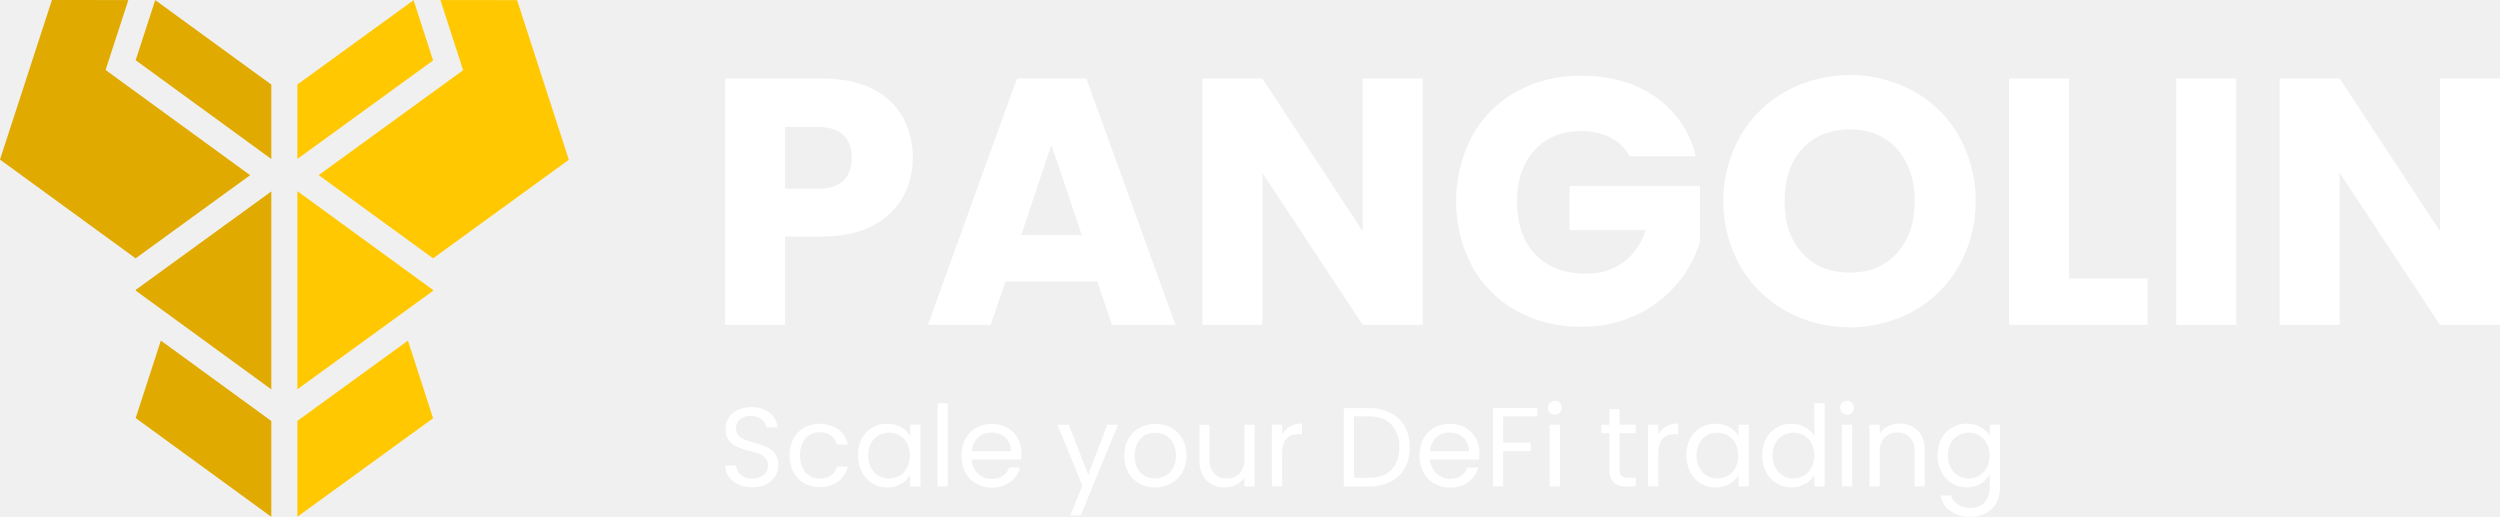
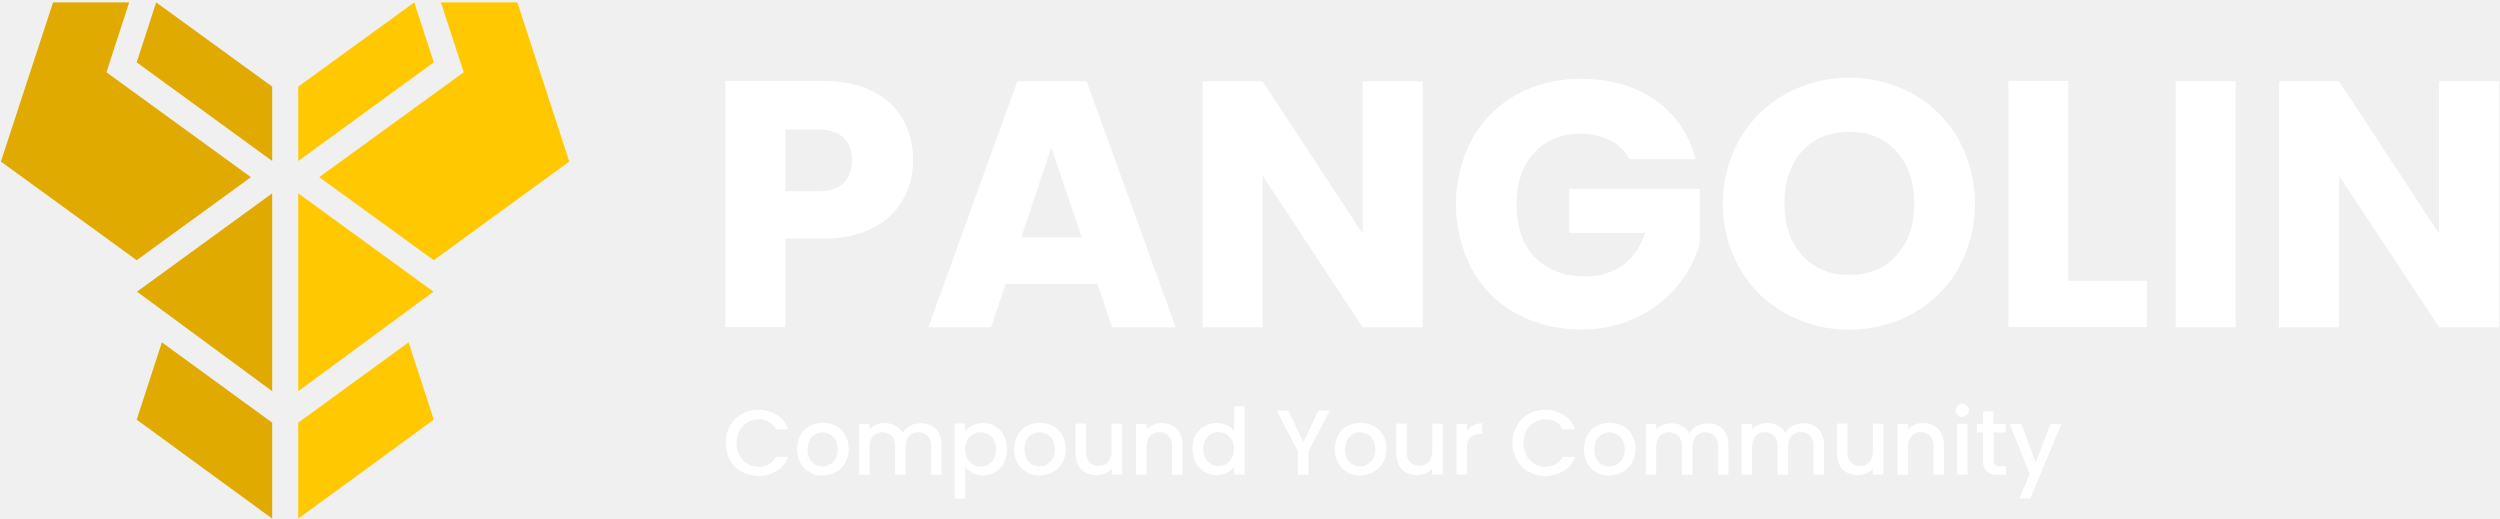
- <svg xmlns="http://www.w3.org/2000/svg" width="300" height="62" viewBox="0 0 300 62" fill="none">
-   <g clip-path="url(#clip0_1258_12213)">
-     <path d="M62.051 0.014L52.849 0.007L55.578 8.426L38.243 21.01L51.967 31L68.257 19.173L62.051 0.014Z" fill="#FFC800" />
-     <path d="M12.669 8.398L15.401 0.007L6.232 0L0 19.151L16.272 31L30.014 21.024L12.669 8.398Z" fill="#E1AA00" />
-     <path d="M32.552 10.148L18.627 0.011L16.279 7.227L32.552 19.076L32.559 19.072V10.141L32.552 10.148Z" fill="#E1AA00" />
-     <path d="M49.63 0.022L35.687 10.141V19.072L51.97 7.252L49.63 0.022Z" fill="#FFC800" />
-     <path d="M16.312 34.765L16.279 34.869L32.552 46.721L32.559 46.714V22.97L16.312 34.765Z" fill="#E1AA00" />
-     <path d="M51.931 34.772L35.705 22.956L35.687 22.97V46.714L51.97 34.894L51.931 34.772Z" fill="#FFC800" />
-     <path d="M32.548 50.515L19.303 40.871L16.279 50.166L32.552 62.014L32.559 62.007V50.508L32.548 50.515Z" fill="#E1AA00" />
-     <path d="M48.954 40.874L35.687 50.508V62.007L51.97 50.187L48.954 40.874Z" fill="#FFC800" />
-     <path d="M108.358 23.636C107.512 25.11 106.253 26.304 104.736 27.07C103.109 27.941 101.09 28.376 98.678 28.374H94.217V38.987H87.017V9.424H98.674C101.031 9.424 103.023 9.831 104.65 10.646C106.182 11.373 107.459 12.547 108.311 14.014C109.144 15.521 109.565 17.221 109.532 18.942C109.551 20.582 109.147 22.199 108.358 23.636ZM101.201 21.68C101.874 21.035 102.213 20.12 102.213 18.942C102.213 17.764 101.874 16.849 101.201 16.204C100.528 15.559 99.506 15.235 98.13 15.235H94.217V22.649H98.13C99.506 22.649 100.529 22.326 101.201 21.68Z" fill="white" />
-     <path d="M131.672 33.767H120.645L118.878 38.987H111.346L122.035 9.424H130.365L141.054 38.987H133.44L131.672 33.767ZM129.818 28.208L126.157 17.382L122.557 28.208H129.818Z" fill="white" />
-     <path d="M170.722 38.987H163.522L151.487 20.751V38.987H144.287V9.424H151.487L163.522 27.743V9.424H170.722V38.987Z" fill="white" />
-     <path d="M195.552 18.759C195.035 17.791 194.235 17.005 193.258 16.507C192.168 15.965 190.962 15.697 189.745 15.725C187.414 15.725 185.548 16.49 184.147 18.02C182.745 19.55 182.043 21.597 182.041 24.162C182.041 26.886 182.777 29.012 184.251 30.542C185.725 32.072 187.748 32.837 190.321 32.837C191.922 32.889 193.496 32.416 194.803 31.49C196.078 30.512 197.013 29.157 197.474 27.617H188.355V22.311H204.001V29.008C203.444 30.845 202.521 32.549 201.286 34.019C199.955 35.603 198.297 36.881 196.426 37.766C194.349 38.748 192.074 39.241 189.777 39.207C187.052 39.254 184.362 38.593 181.969 37.29C179.727 36.048 177.88 34.199 176.64 31.955C175.382 29.547 174.725 26.87 174.725 24.153C174.725 21.436 175.382 18.76 176.64 16.352C177.876 14.104 179.72 12.249 181.961 11.002C184.347 9.699 187.031 9.039 189.748 9.089C193.283 9.089 196.264 9.945 198.691 11.658C201.108 13.357 202.82 15.883 203.504 18.759H195.552Z" fill="white" />
-     <path d="M214.34 37.344C212.048 36.075 210.143 34.207 208.829 31.94C207.49 29.558 206.787 26.872 206.787 24.139C206.787 21.406 207.49 18.72 208.829 16.338C210.145 14.072 212.05 12.205 214.34 10.934C216.686 9.662 219.312 8.996 221.98 8.996C224.647 8.996 227.273 9.662 229.619 10.934C231.904 12.197 233.796 14.067 235.087 16.338C236.404 18.727 237.092 21.412 237.089 24.141C237.086 26.87 236.391 29.553 235.069 31.94C233.769 34.205 231.878 36.073 229.597 37.344C227.256 38.616 224.633 39.282 221.969 39.282C219.304 39.282 216.682 38.616 214.34 37.344ZM227.639 30.355C229.057 28.78 229.766 26.702 229.766 24.123C229.766 21.543 229.057 19.459 227.639 17.869C226.225 16.308 224.339 15.528 221.98 15.531C219.62 15.533 217.719 16.305 216.277 17.847C214.861 19.391 214.153 21.483 214.153 24.123C214.153 26.762 214.861 28.847 216.277 30.377C217.695 31.933 219.596 32.711 221.98 32.711C224.363 32.711 226.249 31.926 227.639 30.355Z" fill="white" />
-     <path d="M248.282 33.428H257.707V38.987H241.081V9.424H248.282V33.428Z" fill="white" />
-     <path d="M268.355 9.424V38.987H261.155V9.424H268.355Z" fill="white" />
-     <path d="M300 38.987H292.8L280.761 20.751V38.987H273.561V9.424H280.761L292.8 27.743V9.424H300V38.987Z" fill="white" />
-     <path d="M88.605 58.131C88.145 57.934 87.747 57.616 87.453 57.212C87.172 56.816 87.021 56.343 87.021 55.858H88.327C88.366 56.283 88.561 56.68 88.875 56.971C89.265 57.295 89.765 57.456 90.271 57.421C90.771 57.45 91.263 57.293 91.654 56.981C91.816 56.843 91.945 56.67 92.032 56.476C92.119 56.282 92.162 56.071 92.158 55.858C92.172 55.538 92.067 55.225 91.863 54.978C91.66 54.751 91.406 54.576 91.121 54.467C90.727 54.326 90.326 54.205 89.919 54.107C89.411 53.981 88.912 53.819 88.428 53.62C88.049 53.453 87.72 53.191 87.471 52.86C87.189 52.45 87.05 51.959 87.075 51.462C87.066 50.979 87.203 50.505 87.467 50.101C87.737 49.695 88.118 49.377 88.565 49.182C89.076 48.958 89.63 48.847 90.189 48.858C90.963 48.825 91.726 49.059 92.349 49.521C92.622 49.729 92.848 49.994 93.012 50.296C93.175 50.598 93.273 50.932 93.299 51.275H91.953C91.895 50.895 91.691 50.552 91.384 50.32C91.007 50.032 90.54 49.886 90.066 49.91C89.613 49.89 89.168 50.032 88.81 50.31C88.648 50.444 88.519 50.615 88.435 50.809C88.35 51.002 88.312 51.212 88.324 51.423C88.311 51.728 88.415 52.027 88.615 52.259C88.814 52.476 89.061 52.645 89.335 52.752C89.62 52.864 90.016 52.99 90.531 53.134C91.041 53.269 91.541 53.439 92.028 53.642C92.41 53.813 92.743 54.077 92.997 54.409C93.286 54.821 93.428 55.319 93.4 55.822C93.403 56.278 93.278 56.726 93.04 57.115C92.779 57.538 92.405 57.88 91.96 58.102C91.436 58.358 90.858 58.482 90.275 58.462C89.701 58.472 89.132 58.359 88.605 58.131Z" fill="white" />
-     <path d="M95.204 52.651C95.495 52.097 95.937 51.636 96.478 51.322C97.118 50.982 97.838 50.821 98.561 50.854C99.285 50.888 99.987 51.115 100.593 51.513C101.188 51.963 101.602 52.613 101.759 53.343H100.438C100.332 52.91 100.077 52.527 99.718 52.262C99.319 51.992 98.845 51.856 98.364 51.873C98.046 51.86 97.728 51.918 97.434 52.043C97.14 52.167 96.878 52.355 96.665 52.594C96.201 53.169 95.97 53.898 96.017 54.636C95.969 55.381 96.2 56.117 96.665 56.7C96.878 56.939 97.14 57.127 97.434 57.252C97.728 57.376 98.046 57.434 98.364 57.421C98.841 57.444 99.312 57.318 99.714 57.061C100.079 56.798 100.34 56.416 100.452 55.98H101.759C101.581 56.698 101.163 57.334 100.575 57.781C99.93 58.251 99.147 58.491 98.35 58.462C97.696 58.474 97.051 58.311 96.481 57.99C95.939 57.675 95.496 57.211 95.207 56.654C94.89 56.027 94.733 55.331 94.75 54.629C94.737 53.943 94.892 53.263 95.204 52.651Z" fill="white" />
-     <path d="M103.39 52.651C103.678 52.099 104.115 51.639 104.65 51.322C105.196 51.003 105.818 50.84 106.45 50.85C107.039 50.836 107.621 50.98 108.135 51.268C108.584 51.514 108.957 51.878 109.215 52.32V50.972H110.457V58.365H109.215V56.989C108.959 57.44 108.586 57.813 108.135 58.069C107.624 58.361 107.042 58.508 106.454 58.495C105.827 58.503 105.211 58.334 104.675 58.008C104.141 57.678 103.707 57.207 103.422 56.647C103.108 56.029 102.95 55.344 102.962 54.651C102.936 53.959 103.083 53.272 103.39 52.651ZM108.848 53.199C108.641 52.802 108.327 52.472 107.941 52.248C107.555 52.032 107.122 51.919 106.681 51.919C106.239 51.919 105.806 52.032 105.42 52.248C105.036 52.471 104.723 52.798 104.517 53.192C104.285 53.642 104.17 54.144 104.182 54.651C104.17 55.163 104.285 55.671 104.517 56.128C104.724 56.525 105.037 56.856 105.42 57.086C105.801 57.306 106.234 57.419 106.673 57.414C107.116 57.419 107.552 57.306 107.937 57.086C108.324 56.858 108.638 56.526 108.844 56.128C109.078 55.675 109.194 55.171 109.183 54.661C109.197 54.153 109.082 53.65 108.848 53.199Z" fill="white" />
-     <path d="M113.729 48.382V58.365H112.502V48.382H113.729Z" fill="white" />
-     <path d="M122.521 55.144H116.617C116.616 55.456 116.678 55.764 116.799 56.051C116.921 56.338 117.099 56.598 117.322 56.815C117.546 57.031 117.811 57.2 118.102 57.312C118.393 57.424 118.703 57.475 119.014 57.464C119.484 57.484 119.948 57.358 120.343 57.104C120.693 56.862 120.956 56.514 121.092 56.11H122.413C122.225 56.807 121.806 57.419 121.225 57.846C120.581 58.305 119.804 58.539 119.014 58.513C118.357 58.523 117.709 58.36 117.135 58.041C116.582 57.725 116.131 57.259 115.832 56.697C115.525 56.07 115.366 55.381 115.366 54.683C115.366 53.985 115.525 53.296 115.832 52.669C116.122 52.111 116.569 51.649 117.117 51.34C117.702 51.023 118.36 50.862 119.025 50.875C119.675 50.863 120.317 51.022 120.886 51.336C121.414 51.628 121.847 52.066 122.132 52.597C122.43 53.15 122.581 53.77 122.571 54.398C122.568 54.648 122.551 54.897 122.521 55.144ZM120.984 52.94C120.784 52.606 120.491 52.339 120.141 52.172C119.773 51.993 119.369 51.904 118.96 51.909C118.376 51.895 117.809 52.106 117.376 52.5C116.924 52.932 116.656 53.522 116.627 54.146H121.308C121.318 53.716 121.205 53.291 120.984 52.922V52.94Z" fill="white" />
-     <path d="M134.16 50.972L129.692 61.845H128.425L129.883 58.286L126.902 50.972H128.263L130.585 56.964L132.875 50.972H134.16Z" fill="white" />
-     <path d="M136.712 58.026C136.153 57.714 135.694 57.247 135.391 56.682C135.061 56.062 134.897 55.367 134.912 54.665C134.898 53.966 135.067 53.276 135.402 52.662C135.716 52.1 136.181 51.637 136.745 51.326C137.332 51.02 137.984 50.861 138.645 50.861C139.307 50.861 139.959 51.02 140.546 51.326C141.11 51.633 141.576 52.094 141.889 52.655C142.227 53.27 142.397 53.963 142.382 54.665C142.397 55.371 142.222 56.068 141.875 56.682C141.551 57.248 141.078 57.713 140.507 58.026C139.918 58.343 139.259 58.505 138.591 58.498C137.935 58.506 137.287 58.344 136.712 58.026ZM139.833 57.108C140.228 56.894 140.553 56.571 140.769 56.178C141.001 55.708 141.122 55.191 141.122 54.667C141.122 54.143 141.001 53.626 140.769 53.156C140.558 52.766 140.24 52.444 139.851 52.23C139.474 52.028 139.052 51.924 138.624 51.927C138.194 51.921 137.771 52.026 137.393 52.23C137.009 52.443 136.697 52.765 136.496 53.156C136.258 53.622 136.141 54.141 136.158 54.665C136.139 55.193 136.253 55.717 136.489 56.189C136.685 56.578 136.992 56.901 137.371 57.115C137.743 57.318 138.161 57.422 138.584 57.417C139.021 57.418 139.451 57.308 139.833 57.097V57.108Z" fill="white" />
-     <path d="M150.551 50.972V58.365H149.323V57.284C149.087 57.664 148.749 57.97 148.348 58.167C147.919 58.381 147.445 58.49 146.965 58.484C146.426 58.492 145.894 58.368 145.414 58.124C144.952 57.881 144.576 57.504 144.334 57.043C144.053 56.507 143.915 55.908 143.934 55.303V50.98H145.147V55.144C145.108 55.755 145.306 56.356 145.702 56.823C145.897 57.022 146.132 57.178 146.393 57.279C146.653 57.38 146.931 57.425 147.21 57.41C147.497 57.426 147.783 57.38 148.051 57.275C148.319 57.171 148.561 57.011 148.762 56.805C149.168 56.309 149.37 55.676 149.327 55.036V50.972H150.551Z" fill="white" />
-     <path d="M154.777 51.181C155.225 50.932 155.731 50.808 156.243 50.821V52.093H155.918C154.543 52.093 153.856 52.839 153.856 54.33V58.35H152.628V50.972H153.856V52.172C154.06 51.759 154.38 51.414 154.777 51.181Z" fill="white" />
-     <path d="M166.845 49.535C167.571 49.896 168.172 50.467 168.569 51.174C168.986 51.948 169.193 52.817 169.17 53.696C169.192 54.568 168.984 55.43 168.569 56.196C168.173 56.9 167.571 57.465 166.845 57.817C166.012 58.207 165.1 58.398 164.181 58.376H161.257V48.973H164.181C165.101 48.946 166.014 49.139 166.845 49.535ZM166.96 56.38C167.596 55.734 167.915 54.832 167.917 53.674C167.946 53.176 167.876 52.677 167.71 52.207C167.545 51.736 167.287 51.303 166.953 50.933C166.308 50.277 165.387 49.949 164.181 49.949H162.481V57.342H164.181C165.397 57.349 166.324 57.032 166.96 56.391V56.38Z" fill="white" />
-     <path d="M177.49 55.144H171.6C171.623 55.568 171.755 55.979 171.984 56.337C172.214 56.694 172.531 56.986 172.907 57.183C173.283 57.381 173.703 57.477 174.127 57.464C174.551 57.45 174.965 57.326 175.326 57.104C175.677 56.862 175.94 56.514 176.075 56.11H177.396C177.209 56.807 176.79 57.419 176.208 57.846C175.565 58.305 174.788 58.539 173.998 58.513C173.335 58.522 172.681 58.354 172.104 58.026C171.552 57.711 171.1 57.245 170.801 56.682C170.494 56.056 170.335 55.367 170.335 54.669C170.335 53.971 170.494 53.282 170.801 52.655C171.09 52.096 171.537 51.633 172.086 51.326C172.671 51.008 173.329 50.848 173.994 50.861C174.644 50.849 175.286 51.008 175.856 51.322C176.383 51.614 176.816 52.051 177.101 52.583C177.397 53.136 177.548 53.756 177.54 54.384C177.53 54.618 177.515 54.867 177.49 55.144ZM175.953 52.94C175.752 52.608 175.459 52.341 175.11 52.172C174.743 51.993 174.338 51.904 173.93 51.909C173.345 51.895 172.778 52.106 172.346 52.5C171.893 52.932 171.625 53.522 171.597 54.146H176.277C176.287 53.716 176.174 53.291 175.953 52.922V52.94Z" fill="white" />
-     <path d="M184.46 48.962V49.96H180.374V53.13H183.693V54.128H180.374V58.365H179.16V48.962H184.46Z" fill="white" />
-     <path d="M186.001 49.528C185.883 49.411 185.803 49.261 185.771 49.098C185.739 48.936 185.756 48.767 185.819 48.614C185.883 48.461 185.99 48.33 186.129 48.238C186.267 48.146 186.429 48.097 186.595 48.098C186.702 48.096 186.808 48.117 186.907 48.159C187.006 48.201 187.094 48.264 187.167 48.343C187.32 48.502 187.405 48.715 187.405 48.935C187.405 49.156 187.32 49.368 187.167 49.528C187.094 49.606 187.005 49.668 186.907 49.71C186.808 49.751 186.702 49.772 186.595 49.769C186.484 49.772 186.375 49.752 186.273 49.71C186.17 49.669 186.078 49.607 186.001 49.528ZM187.189 50.969V58.361H185.961V50.972L187.189 50.969Z" fill="white" />
-     <path d="M194.356 51.985V56.344C194.342 56.48 194.356 56.617 194.395 56.747C194.435 56.878 194.5 56.999 194.587 57.104C194.814 57.276 195.098 57.356 195.382 57.327H196.282V58.365H195.177C194.624 58.408 194.074 58.239 193.64 57.893C193.453 57.684 193.31 57.438 193.222 57.172C193.134 56.905 193.103 56.623 193.129 56.344V51.985H192.171V50.972H193.129V49.11H194.356V50.972H196.282V51.985H194.356Z" fill="white" />
-     <path d="M199.918 51.181C200.364 50.932 200.869 50.808 201.38 50.821V52.093H201.056C199.681 52.093 198.993 52.839 198.993 54.33V58.35H197.766V50.972H198.993V52.172C199.198 51.759 199.52 51.414 199.918 51.181Z" fill="white" />
-     <path d="M202.795 52.651C203.084 52.099 203.522 51.639 204.058 51.322C204.604 51.003 205.227 50.84 205.858 50.85C206.447 50.836 207.029 50.98 207.543 51.268C207.992 51.514 208.365 51.878 208.623 52.32V50.972H209.862V58.365H208.623V56.989C208.366 57.439 207.993 57.812 207.543 58.069C207.033 58.361 206.453 58.508 205.866 58.495C205.239 58.503 204.623 58.334 204.087 58.008C203.551 57.679 203.116 57.208 202.831 56.647C202.518 56.029 202.361 55.343 202.374 54.651C202.346 53.959 202.49 53.272 202.795 52.651ZM208.256 53.199C208.05 52.801 207.733 52.471 207.345 52.248C206.96 52.032 206.527 51.918 206.085 51.918C205.644 51.918 205.21 52.032 204.825 52.248C204.44 52.47 204.127 52.797 203.922 53.192C203.689 53.642 203.572 54.144 203.583 54.651C203.572 55.163 203.689 55.671 203.922 56.128C204.127 56.525 204.44 56.857 204.825 57.086C205.206 57.306 205.639 57.419 206.078 57.414C206.52 57.419 206.955 57.306 207.338 57.086C207.727 56.86 208.043 56.527 208.249 56.128C208.481 55.675 208.597 55.171 208.587 54.661C208.601 54.154 208.487 53.651 208.256 53.199Z" fill="white" />
-     <path d="M211.921 52.651C212.21 52.1 212.646 51.64 213.181 51.322C213.727 51.005 214.349 50.842 214.981 50.85C215.541 50.846 216.094 50.984 216.587 51.25C217.053 51.489 217.445 51.85 217.721 52.295V48.382H218.959V58.365H217.721V56.974C217.464 57.425 217.091 57.799 216.641 58.055C216.132 58.348 215.553 58.495 214.967 58.48C214.337 58.489 213.718 58.32 213.179 57.993C212.641 57.666 212.205 57.195 211.921 56.632C211.608 56.014 211.451 55.329 211.464 54.636C211.449 53.947 211.606 53.265 211.921 52.651ZM217.382 53.199C217.174 52.803 216.858 52.473 216.471 52.248C216.087 52.032 215.653 51.918 215.211 51.918C214.77 51.918 214.336 52.032 213.951 52.248C213.567 52.47 213.253 52.797 213.048 53.192C212.813 53.641 212.697 54.144 212.709 54.651C212.697 55.164 212.813 55.672 213.048 56.128C213.254 56.525 213.567 56.857 213.951 57.086C214.332 57.306 214.765 57.42 215.204 57.414C215.646 57.419 216.081 57.306 216.464 57.086C216.851 56.858 217.167 56.526 217.375 56.128C217.607 55.675 217.724 55.171 217.714 54.661C217.724 54.153 217.607 53.65 217.371 53.199H217.382Z" fill="white" />
-     <path d="M221.065 49.528C220.948 49.411 220.868 49.261 220.836 49.098C220.803 48.936 220.82 48.767 220.884 48.614C220.947 48.461 221.055 48.33 221.193 48.238C221.331 48.146 221.493 48.097 221.659 48.098C221.766 48.097 221.873 48.118 221.971 48.16C222.07 48.202 222.158 48.264 222.232 48.343C222.384 48.502 222.469 48.715 222.469 48.935C222.469 49.156 222.384 49.368 222.232 49.528C222.158 49.606 222.069 49.667 221.971 49.709C221.872 49.75 221.766 49.771 221.659 49.769C221.549 49.772 221.439 49.752 221.337 49.71C221.235 49.669 221.142 49.607 221.065 49.528ZM222.253 50.969V58.361H221.026V50.972L222.253 50.969Z" fill="white" />
-     <path d="M230.127 51.653C230.419 51.968 230.644 52.339 230.787 52.743C230.931 53.148 230.99 53.578 230.962 54.006V58.365H229.749V54.182C229.791 53.567 229.592 52.96 229.194 52.489C228.998 52.291 228.763 52.136 228.503 52.034C228.243 51.933 227.964 51.888 227.686 51.902C227.4 51.889 227.114 51.936 226.848 52.041C226.582 52.146 226.341 52.306 226.141 52.511C225.729 53.003 225.524 53.636 225.569 54.276V58.365H224.341V50.972H225.569V52.025C225.811 51.646 226.154 51.343 226.559 51.149C226.989 50.937 227.462 50.83 227.941 50.836C228.342 50.819 228.741 50.883 229.117 51.023C229.492 51.164 229.835 51.378 230.127 51.653Z" fill="white" />
-     <path d="M237.697 51.268C238.146 51.514 238.52 51.877 238.777 52.32V50.972H240.001V58.538C240.013 59.165 239.864 59.785 239.569 60.339C239.285 60.861 238.856 61.29 238.335 61.575C237.761 61.88 237.119 62.032 236.47 62.018C235.609 62.052 234.759 61.811 234.043 61.33C233.731 61.116 233.468 60.838 233.27 60.516C233.072 60.193 232.944 59.832 232.895 59.456H234.108C234.246 59.907 234.545 60.292 234.947 60.537C235.403 60.822 235.933 60.966 236.47 60.952C236.774 60.963 237.077 60.912 237.361 60.803C237.645 60.694 237.904 60.529 238.122 60.318C238.346 60.077 238.518 59.793 238.628 59.483C238.739 59.173 238.784 58.844 238.763 58.516V56.964C238.503 57.411 238.131 57.784 237.683 58.044C237.176 58.341 236.596 58.49 236.009 58.477C235.379 58.485 234.76 58.316 234.222 57.989C233.683 57.663 233.247 57.191 232.963 56.629C232.65 56.011 232.493 55.325 232.506 54.633C232.49 53.941 232.648 53.256 232.963 52.641C233.253 52.09 233.689 51.629 234.223 51.311C234.769 50.993 235.392 50.83 236.023 50.839C236.609 50.831 237.187 50.979 237.697 51.268ZM238.417 53.199C238.209 52.803 237.893 52.473 237.507 52.248C237.122 52.032 236.688 51.918 236.247 51.918C235.805 51.918 235.371 52.032 234.987 52.248C234.602 52.47 234.288 52.797 234.083 53.192C233.848 53.641 233.732 54.144 233.745 54.651C233.732 55.164 233.848 55.672 234.083 56.128C234.289 56.525 234.602 56.857 234.987 57.086C235.367 57.307 235.8 57.42 236.239 57.414C236.681 57.419 237.116 57.306 237.499 57.086C237.886 56.858 238.202 56.526 238.41 56.128C238.642 55.675 238.759 55.171 238.749 54.661C238.767 54.155 238.658 53.652 238.432 53.199H238.417Z" fill="white" />
-   </g>
-   <defs>
-     <clipPath id="clip0_1258_12213">
-       <rect width="300" height="62" fill="white" />
-     </clipPath>
-   </defs>
+ <svg xmlns="http://www.w3.org/2000/svg" width="834" height="173" viewBox="0 0 834 173" fill="none">
+   <path d="M301.3 66.5C299 70.6 295.5 73.9 291.2 76C286.7 78.4 281.1 79.6 274.4 79.6H262V109.1H242V27H274.4C280.9 27 286.5 28.1 291 30.4C295.3 32.4 298.8 35.7 301.2 39.8C303.5 44 304.7 48.7 304.6 53.5C304.6 58.1 303.5 62.5 301.3 66.5ZM281.4 61.1C283.3 59.3 284.2 56.8 284.2 53.5C284.2 50.2 283.3 47.7 281.4 45.9C279.5 44.1 276.7 43.2 272.9 43.2H262V63.8H272.9C276.7 63.8 279.6 62.9 281.4 61.1Z" fill="white" />
+   <path d="M366.1 94.7H335.5L330.6 109.2H309.7L339.4 27.1H362.5L392.2 109.2H371L366.1 94.7ZM360.9 79.2L350.7 49.2L340.7 79.2H360.9Z" fill="white" />
+   <path d="M474.6 109.2H454.6L421.2 58.6V109.2H401.2V27.1H421.2L454.6 78V27.1H474.6V109.2Z" fill="white" />
+   <path d="M543.5 53C542.1 50.3 539.8 48.1 537.1 46.8C534.1 45.3 530.7 44.6 527.3 44.6C520.8 44.6 515.6 46.7 511.8 51C507.9 55.2 506 60.9 505.9 68.1C505.9 75.7 507.9 81.6 512 85.8C516.1 90 521.7 92.2 528.9 92.2C533.3 92.3 537.7 91 541.4 88.5C544.9 85.8 547.5 82 548.8 77.7H523.5V63H567V81.6C565.5 86.7 562.9 91.4 559.5 95.5C555.8 99.9 551.2 103.4 546 105.9C540.2 108.6 533.9 110 527.5 109.9C519.9 110 512.5 108.2 505.8 104.6C499.6 101.2 494.4 96 491 89.8C483.9 76.2 483.9 60.1 491 46.5C494.4 40.3 499.6 35.1 505.8 31.6C512.4 28 519.9 26.2 527.4 26.3C537.2 26.3 545.5 28.7 552.2 33.4C558.9 38.1 563.7 45.1 565.6 53.1H543.5V53Z" fill="white" />
+   <path d="M595.7 104.6C589.3 101.1 584 95.9 580.4 89.6C572.8 76.2 572.8 59.7 580.4 46.3C584.1 40 589.3 34.8 595.7 31.3C608.9 24.1 624.9 24.1 638.1 31.3C644.4 34.8 649.7 40 653.3 46.3C660.7 59.8 660.7 76.1 653.3 89.6C649.7 95.9 644.4 101.1 638.1 104.6C624.9 111.8 608.9 111.8 595.7 104.6ZM632.7 85.2C636.6 80.8 638.6 75.1 638.6 67.9C638.6 60.7 636.6 55 632.7 50.5C628.8 46.2 623.5 44 617 44C610.4 44 605.2 46.1 601.2 50.4C597.3 54.7 595.3 60.5 595.3 67.8C595.3 75.1 597.3 80.9 601.2 85.2C605.1 89.5 610.4 91.7 617 91.7C623.6 91.7 628.8 89.5 632.7 85.2Z" fill="white" />
+   <path d="M690 93.7H716.2V109.1H670V27H690V93.7Z" fill="white" />
+   <path d="M745.8 27.1V109.2H725.8V27.1H745.8Z" fill="white" />
+   <path d="M833.7 109.2H813.7L780.3 58.6V109.2H760.3V27.1H780.3L813.7 78V27.1H833.7V109.2Z" fill="white" />
+   <path d="M99.5 28.9L138.2 0.8L144.7 20.8L99.5 53.7V28.9Z" fill="#FFC800" />
+   <path d="M106.5 59.1L154.7 24.1L147.1 0.8H172.6L189.9 53.9L144.7 86.8L106.5 59.1Z" fill="#FFC800" />
+   <path d="M99.5 64.5L144.6 97.3L99.5 130.5V64.5Z" fill="#FFC800" />
+   <path d="M99.5 141L136.3 114.2L144.7 140L99.5 173V141Z" fill="#FFC800" />
+   <path d="M90.8 28.9L52.1 0.8L45.6 20.8L90.8 53.7V28.9Z" fill="#E1AA00" />
+   <path d="M83.7 59.1L35.5 24.1L43.1 0.8H17.7L0.3 53.9L45.6 86.8L83.7 59.1Z" fill="#E1AA00" />
+   <path d="M90.8 64.5L45.7 97.3L90.8 130.5V64.5Z" fill="#E1AA00" />
+   <path d="M90.8 141L54 114.2L45.6 140L90.8 173V141Z" fill="#E1AA00" />
+   <path d="M243.5 142C244.5 140.4 245.8 139 247.5 138.1C251.1 136.1 255.5 136.2 259.1 138.4C260.9 139.5 262.2 141.2 263 143.2H258.8C258.3 142.1 257.5 141.3 256.5 140.7C255.5 140.1 254.3 139.8 253.1 139.9C251.8 139.9 250.5 140.2 249.3 140.9C248.2 141.5 247.3 142.5 246.7 143.6C245.4 146.2 245.4 149.3 246.7 151.9C247.3 153 248.2 154 249.3 154.7C250.4 155.4 251.8 155.7 253.1 155.7C254.3 155.7 255.5 155.4 256.5 154.9C257.5 154.3 258.3 153.4 258.8 152.4H263C262.3 154.4 260.9 156 259.1 157.1C257.3 158.2 255.2 158.8 253 158.8C251.1 158.8 249.2 158.3 247.5 157.4C245.8 156.5 244.5 155.1 243.5 153.5C241.6 149.8 241.6 145.6 243.5 142Z" fill="white" />
+   <path d="M270 157.5C268.7 156.8 267.7 155.7 267 154.4C266.2 153 265.9 151.4 265.9 149.8C265.9 148.2 266.3 146.6 267 145.2C267.7 143.9 268.8 142.8 270.1 142.1C272.9 140.7 276.1 140.7 278.9 142.1C280.2 142.8 281.3 143.9 282 145.2C283.5 148.1 283.5 151.5 282 154.4C281.2 155.7 280.1 156.8 278.8 157.5C277.4 158.2 275.9 158.6 274.4 158.6C272.8 158.7 271.3 158.3 270 157.5ZM276.9 154.9C277.7 154.5 278.4 153.8 278.8 153C279.3 152 279.6 151 279.5 149.9C279.5 148.8 279.3 147.7 278.8 146.8C278.4 146 277.7 145.3 276.9 144.9C275.3 144 273.5 144 271.9 144.9C271.1 145.3 270.5 146 270.1 146.8C269.6 147.8 269.4 148.8 269.4 149.9C269.3 151.4 269.8 153 270.8 154.1C271.7 155.1 273 155.6 274.3 155.6C275.2 155.6 276.1 155.4 276.9 154.9Z" fill="white" />
+   <path d="M310.7 142C311.8 142.6 312.6 143.4 313.2 144.5C313.8 145.7 314.1 147.1 314.1 148.4V158.4H310.6V148.9C310.7 147.6 310.3 146.4 309.5 145.4C307.7 143.8 305 143.8 303.3 145.4C302.5 146.4 302.1 147.6 302.1 148.9V158.4H298.6V148.9C298.7 147.6 298.3 146.4 297.5 145.4C295.7 143.8 293 143.8 291.3 145.4C290.5 146.4 290.1 147.6 290.1 148.9V158.4H286.6V141.4H290.1V143.3C290.7 142.6 291.4 142 292.3 141.7C293.2 141.3 294.1 141.1 295.1 141.1C296.4 141.1 297.6 141.4 298.7 142C299.8 142.6 300.6 143.4 301.2 144.5C301.7 143.5 302.6 142.6 303.6 142.1C304.7 141.5 305.9 141.2 307.1 141.2C308.4 141.1 309.6 141.4 310.7 142Z" fill="white" />
+   <path d="M324.5 141.9C325.6 141.4 326.8 141.1 328 141.1C330.9 141.1 333.6 142.7 334.9 145.3C335.6 146.7 335.9 148.3 335.9 149.8C335.9 151.4 335.6 152.9 334.9 154.4C334.2 155.7 333.2 156.8 332 157.5C330.8 158.2 329.4 158.6 328 158.6C326.8 158.6 325.6 158.4 324.5 157.8C323.6 157.3 322.7 156.6 322 155.8V166.3H318.5V141.3H322V143.8C322.7 143 323.6 142.4 324.5 141.9ZM331.6 146.8C331.2 146 330.5 145.3 329.7 144.9C327.3 143.5 324.3 144.3 322.8 146.6C322.7 146.7 322.7 146.8 322.7 146.9C322.2 147.8 322 148.9 322 149.9C322 151 322.2 152 322.7 153C324 155.5 327 156.4 329.4 155.1C329.5 155.1 329.6 155 329.7 155C330.5 154.5 331.2 153.8 331.6 153C332.1 152.1 332.3 151 332.3 149.9C332.4 148.8 332.1 147.7 331.6 146.8Z" fill="white" />
+   <path d="M342.4 157.5C341.1 156.8 340.1 155.7 339.4 154.4C338.6 153 338.3 151.4 338.3 149.8C338.3 148.2 338.7 146.6 339.4 145.2C340.1 143.9 341.2 142.8 342.5 142.1C345.3 140.7 348.5 140.7 351.3 142.1C352.6 142.8 353.7 143.9 354.4 145.2C355.9 148.1 355.9 151.5 354.4 154.4C353.6 155.7 352.5 156.8 351.2 157.5C349.8 158.2 348.3 158.6 346.8 158.6C345.2 158.7 343.7 158.3 342.4 157.5ZM349.3 154.9C350.1 154.4 350.8 153.8 351.2 153C351.7 152 352 151 351.9 149.9C351.9 148.8 351.7 147.7 351.2 146.8C350.8 146 350.1 145.3 349.3 144.9C348.5 144.5 347.7 144.2 346.8 144.2C345.9 144.2 345.1 144.4 344.3 144.9C343.5 145.3 342.9 146 342.5 146.8C342 147.8 341.8 148.8 341.8 149.9C341.7 151.4 342.2 153 343.2 154.1C344.1 155.1 345.4 155.6 346.7 155.6C347.6 155.6 348.5 155.4 349.3 154.9Z" fill="white" />
+   <path d="M374.4 141.4V158.3H370.9V156.3C370.3 157 369.6 157.6 368.7 157.9C367.8 158.3 366.8 158.5 365.8 158.5C364.6 158.5 363.3 158.2 362.2 157.7C361.1 157.1 360.3 156.3 359.7 155.2C359.1 154 358.8 152.6 358.8 151.3V141.3H362.3V150.7C362.2 152 362.6 153.2 363.4 154.2C364.2 155 365.3 155.5 366.5 155.4C367.7 155.5 368.8 155 369.6 154.2C370.4 153.2 370.8 152 370.8 150.7V141.3L374.4 141.4Z" fill="white" />
+   <path d="M391.1 142C392.2 142.6 393 143.4 393.6 144.5C394.2 145.7 394.5 147.1 394.5 148.4V158.4H391V148.9C391.1 147.6 390.7 146.4 389.9 145.4C389.1 144.6 388 144.1 386.8 144.2C385.6 144.1 384.5 144.6 383.7 145.4C382.9 146.4 382.5 147.6 382.5 148.9V158.4H379V141.4H382.5V143.3C383.1 142.6 383.9 142 384.7 141.7C385.6 141.3 386.6 141.1 387.6 141.1C388.8 141.1 390 141.4 391.1 142Z" fill="white" />
+   <path d="M398.8 145.3C400.2 142.7 402.9 141.1 405.8 141.1C406.9 141.1 408 141.3 409.1 141.8C410.1 142.2 411 142.9 411.7 143.7V135.5H415.2V158.3H411.7V155.7C411.1 156.6 410.3 157.2 409.3 157.7C408.2 158.3 407 158.5 405.8 158.5C404.4 158.5 403 158.1 401.8 157.4C400.6 156.6 399.6 155.6 398.9 154.3C398.2 152.9 397.8 151.3 397.8 149.7C397.8 148.2 398.1 146.7 398.8 145.3ZM410.9 146.8C410.5 146 409.8 145.3 409 144.8C407.4 143.9 405.6 143.9 404 144.8C403.2 145.3 402.6 145.9 402.1 146.7C401.6 147.6 401.4 148.7 401.4 149.7C401.4 150.8 401.6 151.8 402.1 152.8C402.5 153.6 403.2 154.3 404 154.8C404.8 155.3 405.6 155.5 406.5 155.5C407.4 155.5 408.3 155.3 409 154.8C409.8 154.3 410.5 153.6 410.9 152.8C411.4 151.9 411.6 150.8 411.6 149.7C411.7 148.7 411.4 147.7 410.9 146.8Z" fill="white" />
+   <path d="M443.6 137L436.5 150.6V158.4H433V150.6L425.9 137H429.8L434.8 147.5L439.8 137H443.6Z" fill="white" />
+   <path d="M449.4 157.5C448.1 156.8 447.1 155.7 446.4 154.4C445.6 153 445.3 151.4 445.3 149.8C445.3 148.2 445.7 146.6 446.4 145.2C447.1 143.9 448.2 142.8 449.5 142.1C452.3 140.7 455.5 140.7 458.3 142.1C459.6 142.8 460.7 143.9 461.4 145.2C462.2 146.6 462.6 148.2 462.5 149.8C462.5 151.4 462.1 153 461.3 154.4C460.5 155.7 459.4 156.8 458.1 157.5C456.7 158.2 455.2 158.6 453.7 158.6C452.2 158.7 450.7 158.3 449.4 157.5ZM456.2 154.9C457 154.4 457.7 153.8 458.1 153C458.6 152 458.9 151 458.8 149.9C458.8 148.8 458.6 147.7 458.1 146.8C457.7 146 457 145.3 456.2 144.9C455.4 144.5 454.6 144.2 453.7 144.2C452.8 144.2 452 144.4 451.2 144.9C450.4 145.4 449.8 146 449.4 146.8C448.9 147.8 448.7 148.8 448.7 149.9C448.6 151.4 449.1 153 450.1 154.1C451 155.1 452.3 155.6 453.6 155.6C454.6 155.6 455.5 155.4 456.2 154.9Z" fill="white" />
+   <path d="M481.3 141.4V158.3H477.8V156.3C477.2 157 476.5 157.6 475.6 157.9C474.7 158.3 473.7 158.5 472.8 158.5C471.6 158.5 470.3 158.2 469.2 157.7C468.1 157.2 467.3 156.3 466.7 155.2C466.1 154 465.7 152.6 465.8 151.3V141.3H469.3V150.7C469.2 152 469.6 153.2 470.4 154.2C472.2 155.8 474.9 155.8 476.6 154.2C477.4 153.2 477.8 152 477.8 150.7V141.3L481.3 141.4Z" fill="white" />
+   <path d="M491.5 141.9C492.4 141.4 493.5 141.2 494.5 141.2V144.8H493.6C492.5 144.7 491.3 145.1 490.5 145.8C489.7 146.8 489.3 148.1 489.4 149.4V158.3H485.9V141.4H489.4V143.9C489.9 143 490.6 142.3 491.5 141.9Z" fill="white" />
+   <path d="M506 142C507 140.4 508.3 139 510 138.1C513.6 136.1 518 136.2 521.6 138.4C523.4 139.5 524.7 141.2 525.5 143.2H521.3C520.8 142.1 520 141.3 519 140.7C518 140.1 516.8 139.8 515.6 139.9C514.3 139.9 513 140.2 511.8 140.9C510.7 141.5 509.8 142.5 509.2 143.6C507.9 146.2 507.9 149.3 509.2 151.9C509.8 153 510.7 154 511.8 154.7C512.9 155.4 514.3 155.7 515.6 155.7C516.8 155.7 518 155.4 519 154.9C520 154.3 520.8 153.4 521.3 152.4H525.5C524.8 154.4 523.4 156 521.6 157.1C519.8 158.2 517.7 158.8 515.5 158.8C513.6 158.8 511.7 158.3 510 157.4C508.3 156.5 507 155.1 506 153.5C504 149.8 504 145.5 506 142Z" fill="white" />
+   <path d="M532.5 157.5C531.2 156.8 530.2 155.7 529.5 154.4C528.7 153 528.4 151.4 528.4 149.8C528.4 148.2 528.8 146.6 529.5 145.2C530.2 143.9 531.3 142.8 532.6 142.1C535.4 140.7 538.6 140.7 541.4 142.1C542.7 142.8 543.8 143.9 544.5 145.2C545.3 146.6 545.7 148.2 545.6 149.8C545.6 151.4 545.2 153 544.4 154.4C543.6 155.7 542.5 156.8 541.2 157.5C539.8 158.2 538.3 158.6 536.8 158.6C535.3 158.7 533.8 158.3 532.5 157.5ZM539.4 154.9C540.2 154.4 540.9 153.8 541.3 153C541.8 152 542.1 151 542 149.9C542 148.8 541.8 147.7 541.3 146.8C540.9 146 540.2 145.3 539.4 144.9C538.6 144.5 537.8 144.2 536.9 144.2C536 144.2 535.2 144.4 534.4 144.9C533.6 145.3 533 146 532.6 146.8C532.1 147.8 531.9 148.8 531.9 149.9C531.8 151.4 532.3 153 533.3 154.1C534.2 155.1 535.5 155.6 536.8 155.6C537.7 155.6 538.6 155.4 539.4 154.9Z" fill="white" />
+   <path d="M573.2 142C574.3 142.5 575.1 143.4 575.7 144.5C576.3 145.7 576.7 147.1 576.6 148.4V158.4H573.1V148.9C573.2 147.6 572.8 146.4 572 145.4C570.2 143.8 567.5 143.8 565.8 145.4C565 146.4 564.6 147.6 564.6 148.9V158.4H561.1V148.9C561.2 147.6 560.8 146.4 559.9 145.4C558.1 143.8 555.4 143.8 553.7 145.4C552.9 146.4 552.5 147.6 552.5 148.9V158.4H549V141.5H552.5V143.4C553.1 142.7 553.8 142.1 554.7 141.8C555.6 141.4 556.6 141.2 557.5 141.2C558.8 141.2 560 141.5 561.1 142.1C562.1 142.7 563 143.5 563.6 144.6C564.1 143.6 565 142.7 566 142.2C567.1 141.6 568.3 141.3 569.5 141.3C570.9 141.1 572.1 141.4 573.2 142Z" fill="white" />
+   <path d="M605.1 142C606.2 142.5 607 143.4 607.6 144.5C608.2 145.7 608.6 147.1 608.5 148.4V158.4H605V148.9C605.1 147.6 604.7 146.4 603.9 145.4C603.1 144.6 602 144.1 600.8 144.2C599.6 144.1 598.5 144.6 597.7 145.4C596.9 146.4 596.5 147.6 596.5 148.9V158.4H593V148.9C593.1 147.6 592.7 146.4 591.9 145.4C591.1 144.6 590 144.1 588.8 144.2C587.6 144.1 586.5 144.6 585.7 145.4C584.9 146.4 584.5 147.6 584.5 148.9V158.4H581V141.4H584.5V143.3C585.1 142.6 585.8 142 586.7 141.7C587.6 141.3 588.6 141.1 589.5 141.1C590.8 141.1 592 141.4 593.1 142C594.2 142.6 595 143.4 595.6 144.5C596.1 143.5 597 142.6 598 142.1C599.1 141.5 600.3 141.2 601.5 141.2C602.8 141.1 604 141.4 605.1 142Z" fill="white" />
+   <path d="M628.3 141.4V158.3H624.8V156.3C624.2 157 623.5 157.6 622.6 157.9C621.7 158.3 620.7 158.5 619.8 158.5C618.6 158.5 617.3 158.2 616.2 157.7C615.1 157.1 614.3 156.3 613.7 155.2C613.1 154 612.8 152.6 612.8 151.3V141.3H616.3V150.7C616.2 152 616.6 153.2 617.4 154.2C618.2 155 619.3 155.5 620.5 155.4C621.7 155.5 622.8 155 623.6 154.2C624.4 153.2 624.8 152 624.8 150.7V141.3L628.3 141.4Z" fill="white" />
+   <path d="M645.1 142C646.2 142.6 647 143.4 647.6 144.5C648.2 145.7 648.5 147.1 648.5 148.4V158.4H645V148.9C645.1 147.6 644.7 146.4 643.9 145.4C643.1 144.6 642 144.1 640.8 144.2C639.6 144.1 638.5 144.6 637.7 145.4C636.9 146.4 636.5 147.6 636.5 148.9V158.4H633V141.4H636.5V143.3C637.1 142.6 637.8 142 638.7 141.7C639.6 141.3 640.6 141.1 641.5 141.1C642.8 141.1 644 141.4 645.1 142Z" fill="white" />
+   <path d="M653.1 138.5C652.2 137.6 652.2 136.2 653.1 135.3C653.5 134.9 654.1 134.6 654.7 134.6C655.9 134.7 656.9 135.8 656.8 137C656.7 138.1 655.8 139 654.7 139.1C654.1 139.2 653.5 139 653.1 138.5ZM656.4 141.4V158.3H652.9V141.4H656.4Z" fill="white" />
+   <path d="M665.1 144.3V153.7C665.1 154.2 665.2 154.7 665.5 155.1C665.9 155.4 666.5 155.6 667 155.5H669.2V158.4H666.4C665.1 158.5 663.8 158.1 662.8 157.3C661.9 156.3 661.4 155 661.5 153.7V144.3H659.5V141.4H661.5V137.2H665V141.4H669.1V144.3H665.1Z" fill="white" />
+   <path d="M687.7 141.4L677.3 166.3H673.7L677.1 158.1L670.4 141.4H674.3L679.1 154.3L684.1 141.4H687.7Z" fill="white" />
</svg>
